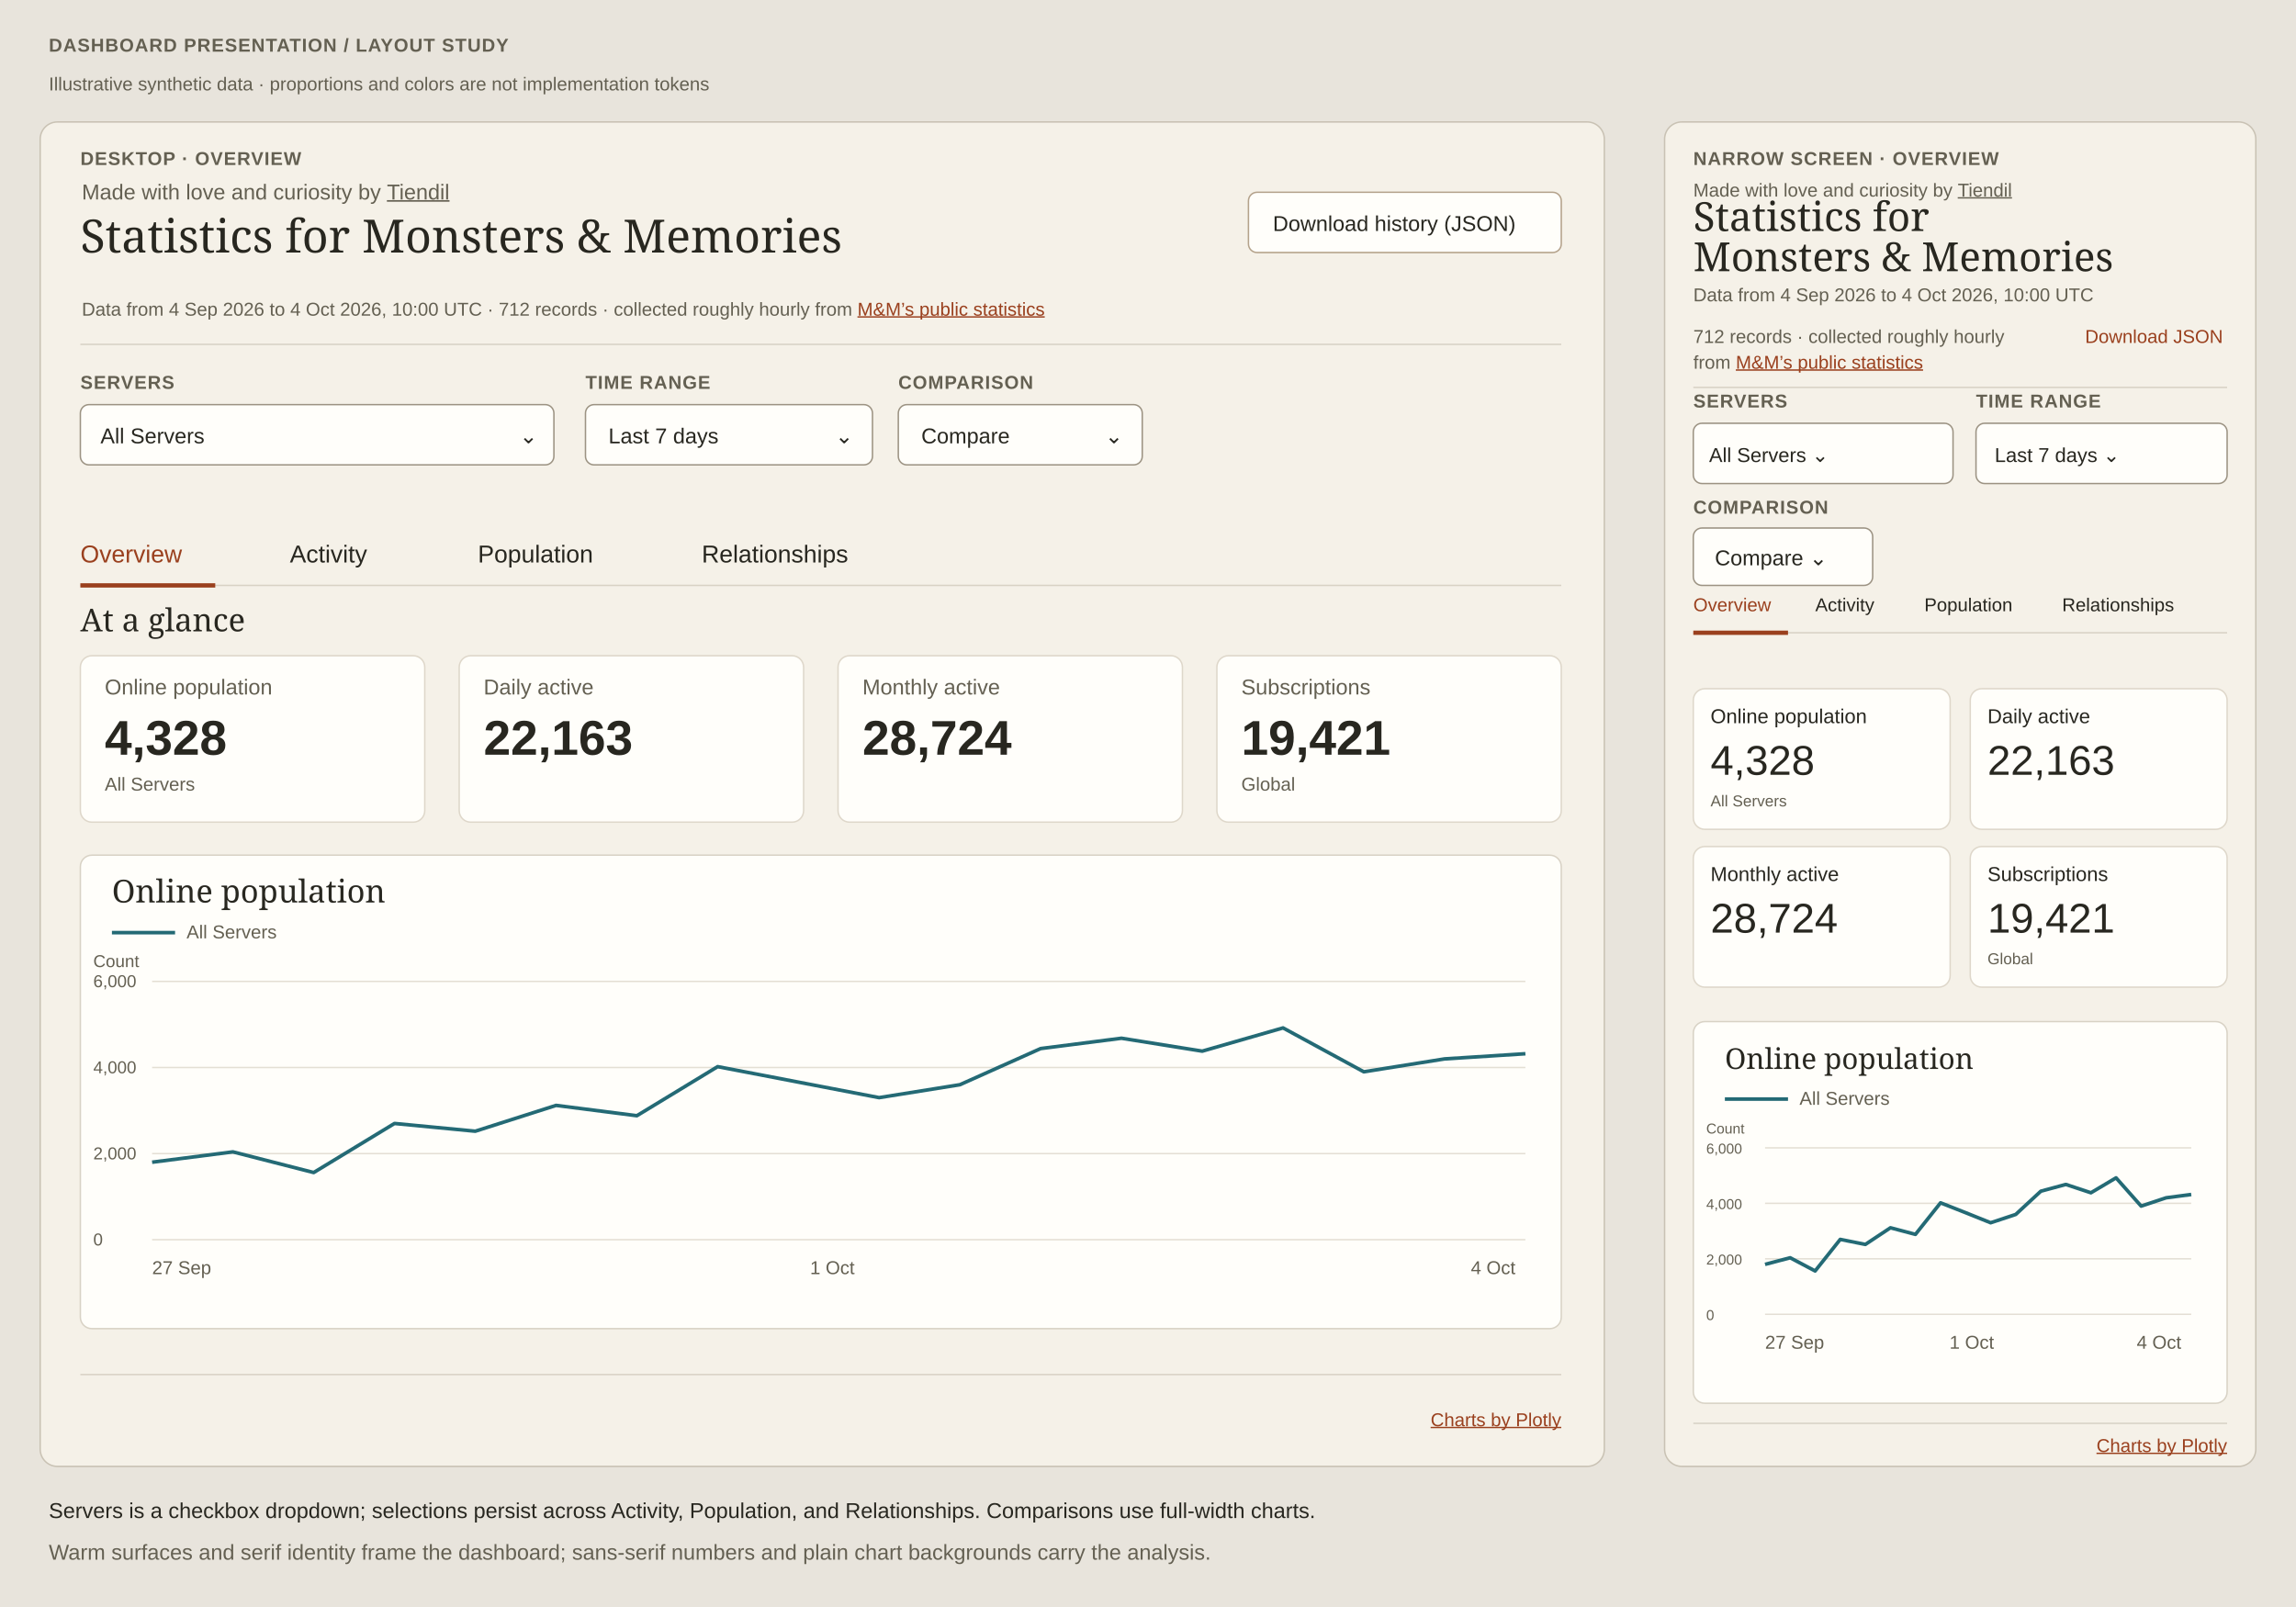
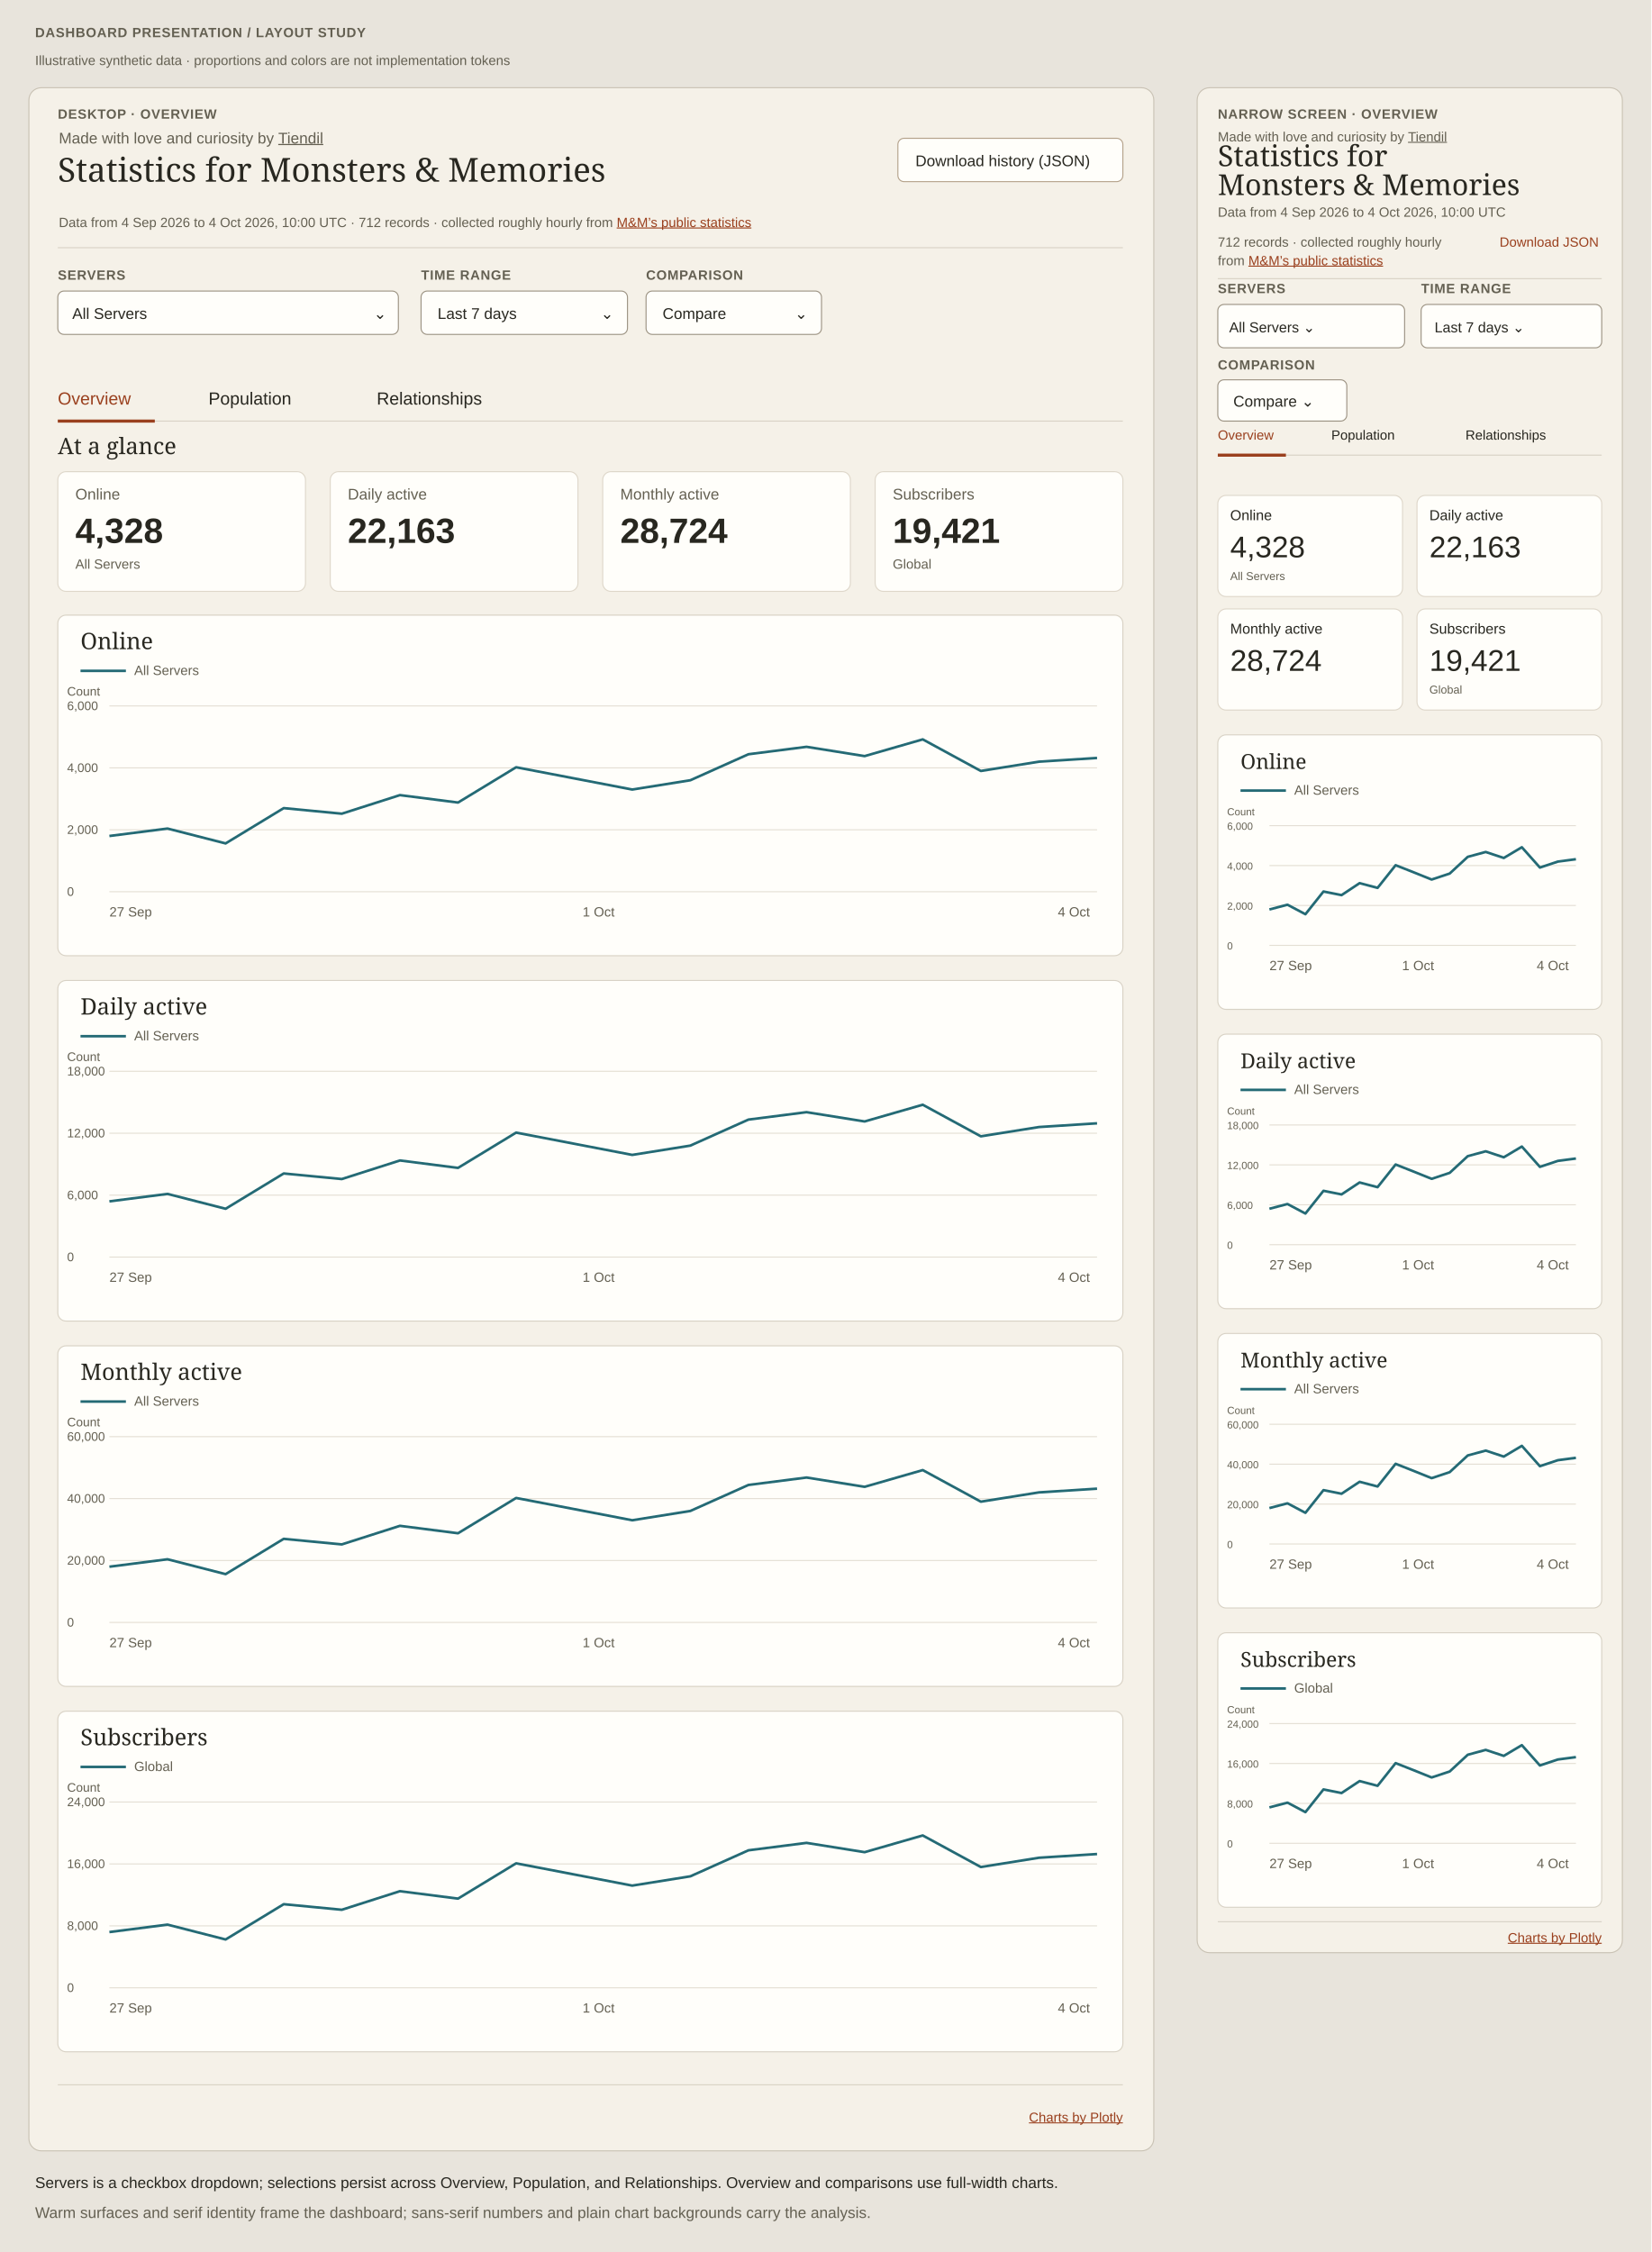
- <svg xmlns="http://www.w3.org/2000/svg" width="1600" height="1120" viewBox="0 0 1600 1120" role="img" aria-labelledby="title description">
+ <svg xmlns="http://www.w3.org/2000/svg" width="1600" height="2182" viewBox="0 0 1600 2182" role="img" aria-labelledby="title description">
  <style>
text { font-family: Arial, sans-serif; fill: #282720; }
.display { font-family: Georgia, serif; }
.muted { fill: #646052; }
.accent { fill: #9a401e; }
.label { font-size: 13px; font-weight: 600; letter-spacing: .6px; }
.small { font-size: 13px; }
.body { font-size: 15px; }
.value { font-size: 34px; font-weight: 600; font-variant-numeric: tabular-nums; }
.rule { stroke: #d8d2c5; stroke-width: 1; }
</style>
-   <rect x="0" y="0" width="1600" height="1120" rx="0" fill="#e8e4dc" />
+   <rect x="0" y="0" width="1600" height="2182" rx="0" fill="#e8e4dc" />
  <text x="34" y="36" class="label muted">DASHBOARD PRESENTATION / LAYOUT STUDY</text>
  <text x="34" y="63" class="small muted">Illustrative synthetic data · proportions and colors are not implementation tokens</text>
-   <rect x="28" y="85" width="1090" height="937" rx="12" fill="#f5f1e8" stroke="#c9c2b4" />
+   <rect x="28" y="85" width="1090" height="1999" rx="12" fill="#f5f1e8" stroke="#c9c2b4" />
  <text x="56" y="115" class="label muted">DESKTOP · OVERVIEW</text>
  <text x="57" y="139" class="body muted">Made with love and curiosity by <a href="https://tiendil.org" target="_blank" rel="noopener" text-decoration="underline">Tiendil</a>
  </text>
  <text x="56" y="176" class="display" font-size="32">Statistics for Monsters &amp; Memories</text>
  <rect x="870" y="134" width="218" height="42" rx="6" fill="#fffefa" stroke="#b4a28b" />
  <text x="887" y="161" class="body">Download history (JSON)</text>
  <text x="57" y="220" class="small muted">Data from 4 Sep 2026 to 4 Oct 2026, 10:00 UTC · 712 records · collected roughly hourly from <a href="https://account.monstersandmemories.com/metrics" target="_blank" rel="noopener" class="accent" text-decoration="underline">M&amp;M’s public statistics</a>
  </text>
  <line x1="56" y1="240" x2="1088" y2="240" stroke="#d8d2c5" stroke-width="1" />
  <text x="56" y="271" class="label muted">SERVERS</text>
  <text x="408" y="271" class="label muted">TIME RANGE</text>
  <text x="626" y="271" class="label muted">COMPARISON</text>
  <rect x="56" y="282" width="330" height="42" rx="6" fill="#fffefa" stroke="#9c9383" />
  <text x="70" y="309" class="body">All Servers</text>
  <text x="362" y="309" class="body">⌄</text>
  <rect x="408" y="282" width="200" height="42" rx="6" fill="#fffefa" stroke="#9c9383" />
  <text x="424" y="309" class="body">Last 7 days</text>
  <text x="582" y="309" class="body">⌄</text>
  <rect x="626" y="282" width="170" height="42" rx="6" fill="#fffefa" stroke="#9c9383" />
  <text x="642" y="309" class="body">Compare</text>
  <text x="770" y="309" class="body">⌄</text>
  <text x="56" y="392" class="accent" font-size="17">Overview</text>
-   <text x="202" y="392" class="" font-size="17">Activity</text>
-   <text x="333" y="392" class="" font-size="17">Population</text>
-   <text x="489" y="392" class="" font-size="17">Relationships</text>
+   <text x="202" y="392" class="" font-size="17">Population</text>
+   <text x="365" y="392" class="" font-size="17">Relationships</text>
  <line x1="56" y1="408" x2="1088" y2="408" stroke="#d8d2c5" stroke-width="1" />
  <line x1="56" y1="408" x2="150" y2="408" stroke="#9a401e" stroke-width="3" />
  <text x="56" y="440" class="display" font-size="22">At a glance</text>
  <rect x="56" y="457" width="240" height="116" rx="8" fill="#fffefa" stroke="#ded7ca" />
-   <text x="73" y="484" class="body muted">Online population</text>
+   <text x="73" y="484" class="body muted">Online</text>
  <text x="73" y="526" class="value">4,328</text>
  <text x="73" y="551" class="small muted">All Servers</text>
  <rect x="320" y="457" width="240" height="116" rx="8" fill="#fffefa" stroke="#ded7ca" />
  <text x="337" y="484" class="body muted">Daily active</text>
  <text x="337" y="526" class="value">22,163</text>
  <rect x="584" y="457" width="240" height="116" rx="8" fill="#fffefa" stroke="#ded7ca" />
  <text x="601" y="484" class="body muted">Monthly active</text>
  <text x="601" y="526" class="value">28,724</text>
  <rect x="848" y="457" width="240" height="116" rx="8" fill="#fffefa" stroke="#ded7ca" />
-   <text x="865" y="484" class="body muted">Subscriptions</text>
+   <text x="865" y="484" class="body muted">Subscribers</text>
  <text x="865" y="526" class="value">19,421</text>
  <text x="865" y="551" class="small muted">Global</text>
  <rect x="56" y="596" width="1032" height="330" rx="8" fill="#fffefa" stroke="#d8d2c5" />
-   <text x="78" y="629" class="display" font-size="22">Online population</text>
+   <text x="78" y="629" class="display" font-size="22">Online</text>
  <line x1="78" y1="650" x2="122" y2="650" stroke="#246a75" stroke-width="2.5" />
  <text x="130" y="654" class="small muted">All Servers</text>
  <text x="65" y="674" class="muted" font-size="12">Count</text>
  <line x1="106" y1="684.0" x2="1063" y2="684.0" stroke="#e4dfd4" stroke-width="1" />
  <text x="65" y="688.0" class="muted" font-size="12">6,000</text>
  <line x1="106" y1="744.0" x2="1063" y2="744.0" stroke="#e4dfd4" stroke-width="1" />
  <text x="65" y="748.0" class="muted" font-size="12">4,000</text>
  <line x1="106" y1="804.0" x2="1063" y2="804.0" stroke="#e4dfd4" stroke-width="1" />
  <text x="65" y="808.0" class="muted" font-size="12">2,000</text>
  <line x1="106" y1="864.0" x2="1063" y2="864.0" stroke="#e4dfd4" stroke-width="1" />
  <text x="65" y="868.0" class="muted" font-size="12">0</text>
  <polyline points="106.0,810.0 162.3,802.8 218.6,817.2 274.9,783.0 331.2,788.4 387.5,770.4 443.8,777.6 500.1,743.4 556.4,754.2 612.6,765.0 668.9,756.0 725.2,730.8 781.5,723.6 837.8,732.6 894.1,716.4 950.4,747.0 1006.7,738.0 1063.0,734.4" fill="none" stroke="#246a75" stroke-width="2.5" stroke-linejoin="round" />
  <text x="106" y="888" class="small muted">27 Sep</text>
  <text x="564.5" y="888" class="small muted">1 Oct</text>
  <text x="1025" y="888" class="small muted">4 Oct</text>
-   <line x1="56" y1="958" x2="1088" y2="958" class="rule" />
-   <text x="1088" y="994" text-anchor="end" class="small accent">
+   <g transform="translate(0 354)">
+     <rect x="56" y="596" width="1032" height="330" rx="8" fill="#fffefa" stroke="#d8d2c5" />
+     <text x="78" y="629" class="display" font-size="22">Daily active</text>
+     <line x1="78" y1="650" x2="122" y2="650" stroke="#246a75" stroke-width="2.5" />
+     <text x="130" y="654" class="small muted">All Servers</text>
+     <text x="65" y="674" class="muted" font-size="12">Count</text>
+     <line x1="106" y1="684.0" x2="1063" y2="684.0" stroke="#e4dfd4" stroke-width="1" />
+     <text x="65" y="688.0" class="muted" font-size="12">18,000</text>
+     <line x1="106" y1="744.0" x2="1063" y2="744.0" stroke="#e4dfd4" stroke-width="1" />
+     <text x="65" y="748.0" class="muted" font-size="12">12,000</text>
+     <line x1="106" y1="804.0" x2="1063" y2="804.0" stroke="#e4dfd4" stroke-width="1" />
+     <text x="65" y="808.0" class="muted" font-size="12">6,000</text>
+     <line x1="106" y1="864.0" x2="1063" y2="864.0" stroke="#e4dfd4" stroke-width="1" />
+     <text x="65" y="868.0" class="muted" font-size="12">0</text>
+     <polyline points="106.0,810.0 162.3,802.8 218.6,817.2 274.9,783.0 331.2,788.4 387.5,770.4 443.8,777.6 500.1,743.4 556.4,754.2 612.6,765.0 668.9,756.0 725.2,730.8 781.5,723.6 837.8,732.6 894.1,716.4 950.4,747.0 1006.7,738.0 1063.0,734.4" fill="none" stroke="#246a75" stroke-width="2.5" stroke-linejoin="round" />
+     <text x="106" y="888" class="small muted">27 Sep</text>
+     <text x="564.5" y="888" class="small muted">1 Oct</text>
+     <text x="1025" y="888" class="small muted">4 Oct</text>
+   </g>
+   <g transform="translate(0 708)">
+     <rect x="56" y="596" width="1032" height="330" rx="8" fill="#fffefa" stroke="#d8d2c5" />
+     <text x="78" y="629" class="display" font-size="22">Monthly active</text>
+     <line x1="78" y1="650" x2="122" y2="650" stroke="#246a75" stroke-width="2.5" />
+     <text x="130" y="654" class="small muted">All Servers</text>
+     <text x="65" y="674" class="muted" font-size="12">Count</text>
+     <line x1="106" y1="684.0" x2="1063" y2="684.0" stroke="#e4dfd4" stroke-width="1" />
+     <text x="65" y="688.0" class="muted" font-size="12">60,000</text>
+     <line x1="106" y1="744.0" x2="1063" y2="744.0" stroke="#e4dfd4" stroke-width="1" />
+     <text x="65" y="748.0" class="muted" font-size="12">40,000</text>
+     <line x1="106" y1="804.0" x2="1063" y2="804.0" stroke="#e4dfd4" stroke-width="1" />
+     <text x="65" y="808.0" class="muted" font-size="12">20,000</text>
+     <line x1="106" y1="864.0" x2="1063" y2="864.0" stroke="#e4dfd4" stroke-width="1" />
+     <text x="65" y="868.0" class="muted" font-size="12">0</text>
+     <polyline points="106.0,810.0 162.3,802.8 218.6,817.2 274.9,783.0 331.2,788.4 387.5,770.4 443.8,777.6 500.1,743.4 556.4,754.2 612.6,765.0 668.9,756.0 725.2,730.8 781.5,723.6 837.8,732.6 894.1,716.4 950.4,747.0 1006.7,738.0 1063.0,734.4" fill="none" stroke="#246a75" stroke-width="2.5" stroke-linejoin="round" />
+     <text x="106" y="888" class="small muted">27 Sep</text>
+     <text x="564.5" y="888" class="small muted">1 Oct</text>
+     <text x="1025" y="888" class="small muted">4 Oct</text>
+   </g>
+   <g transform="translate(0 1062)">
+     <rect x="56" y="596" width="1032" height="330" rx="8" fill="#fffefa" stroke="#d8d2c5" />
+     <text x="78" y="629" class="display" font-size="22">Subscribers</text>
+     <line x1="78" y1="650" x2="122" y2="650" stroke="#246a75" stroke-width="2.5" />
+     <text x="130" y="654" class="small muted">Global</text>
+     <text x="65" y="674" class="muted" font-size="12">Count</text>
+     <line x1="106" y1="684.0" x2="1063" y2="684.0" stroke="#e4dfd4" stroke-width="1" />
+     <text x="65" y="688.0" class="muted" font-size="12">24,000</text>
+     <line x1="106" y1="744.0" x2="1063" y2="744.0" stroke="#e4dfd4" stroke-width="1" />
+     <text x="65" y="748.0" class="muted" font-size="12">16,000</text>
+     <line x1="106" y1="804.0" x2="1063" y2="804.0" stroke="#e4dfd4" stroke-width="1" />
+     <text x="65" y="808.0" class="muted" font-size="12">8,000</text>
+     <line x1="106" y1="864.0" x2="1063" y2="864.0" stroke="#e4dfd4" stroke-width="1" />
+     <text x="65" y="868.0" class="muted" font-size="12">0</text>
+     <polyline points="106.0,810.0 162.3,802.8 218.6,817.2 274.9,783.0 331.2,788.4 387.5,770.4 443.8,777.6 500.1,743.4 556.4,754.2 612.6,765.0 668.9,756.0 725.2,730.8 781.5,723.6 837.8,732.6 894.1,716.4 950.4,747.0 1006.7,738.0 1063.0,734.4" fill="none" stroke="#246a75" stroke-width="2.5" stroke-linejoin="round" />
+     <text x="106" y="888" class="small muted">27 Sep</text>
+     <text x="564.5" y="888" class="small muted">1 Oct</text>
+     <text x="1025" y="888" class="small muted">4 Oct</text>
+   </g>
+   <line x1="56" y1="2020" x2="1088" y2="2020" class="rule" />
+   <text x="1088" y="2056" text-anchor="end" class="small accent">
    <a href="https://plotly.com/javascript/" text-decoration="underline">Charts by Plotly</a>
  </text>
-   <rect x="1160" y="85" width="412" height="937" rx="12" fill="#f5f1e8" stroke="#c9c2b4" />
+   <rect x="1160" y="85" width="412" height="1807" rx="12" fill="#f5f1e8" stroke="#c9c2b4" />
  <text x="1180" y="115" class="label muted">NARROW SCREEN · OVERVIEW</text>
  <text x="1180" y="137" class="small muted">Made with love and curiosity by <a href="https://tiendil.org" target="_blank" rel="noopener" text-decoration="underline">Tiendil</a>
  </text>
  <text x="1180" y="161" class="display" font-size="28">Statistics for<tspan x="1180" dy="28">Monsters &amp; Memories</tspan>
  </text>
  <text x="1180" y="210" class="small muted">Data from 4 Sep 2026 to 4 Oct 2026, 10:00 UTC</text>
  <text x="1180" y="239" class="small muted">712 records · collected roughly hourly<tspan x="1180" dy="18">from <a href="https://account.monstersandmemories.com/metrics" target="_blank" rel="noopener" class="accent" text-decoration="underline">M&amp;M’s public statistics</a>
    </tspan>
  </text>
  <text x="1453" y="239" class="small accent">Download JSON</text>
  <line x1="1180" y1="270" x2="1552" y2="270" stroke="#d8d2c5" stroke-width="1" />
  <text x="1180" y="284" class="label muted">SERVERS</text>
  <text x="1377" y="284" class="label muted">TIME RANGE</text>
  <rect x="1180" y="295" width="181" height="42" rx="6" fill="#fffefa" stroke="#9c9383" />
  <rect x="1377" y="295" width="175" height="42" rx="6" fill="#fffefa" stroke="#9c9383" />
  <text x="1191" y="322" class="" font-size="14">All Servers  ⌄</text>
  <text x="1390" y="322" class="" font-size="14">Last 7 days  ⌄</text>
  <text x="1180" y="358" class="label muted">COMPARISON</text>
  <rect x="1180" y="368" width="125" height="40" rx="6" fill="#fffefa" stroke="#9c9383" />
  <text x="1195" y="394" class="body">Compare  ⌄</text>
  <text x="1180" y="426" class="accent" font-size="13">Overview</text>
-   <text x="1265" y="426" class="" font-size="13">Activity</text>
-   <text x="1341" y="426" class="" font-size="13">Population</text>
-   <text x="1437" y="426" class="" font-size="13">Relationships</text>
+   <text x="1290" y="426" class="" font-size="13">Population</text>
+   <text x="1420" y="426" class="" font-size="13">Relationships</text>
  <line x1="1180" y1="441" x2="1552" y2="441" stroke="#d8d2c5" stroke-width="1" />
  <line x1="1180" y1="441" x2="1246" y2="441" stroke="#9a401e" stroke-width="3" />
  <rect x="1180" y="480" width="179" height="98" rx="8" fill="#fffefa" stroke="#ded7ca" />
-   <text x="1192" y="504" class="" font-size="14">Online population</text>
+   <text x="1192" y="504" class="" font-size="14">Online</text>
  <text x="1192" y="540" class="" font-size="29">4,328</text>
  <text x="1192" y="562" class="muted" font-size="11">All Servers</text>
  <rect x="1373" y="480" width="179" height="98" rx="8" fill="#fffefa" stroke="#ded7ca" />
  <text x="1385" y="504" class="" font-size="14">Daily active</text>
  <text x="1385" y="540" class="" font-size="29">22,163</text>
  <rect x="1180" y="590" width="179" height="98" rx="8" fill="#fffefa" stroke="#ded7ca" />
  <text x="1192" y="614" class="" font-size="14">Monthly active</text>
  <text x="1192" y="650" class="" font-size="29">28,724</text>
  <rect x="1373" y="590" width="179" height="98" rx="8" fill="#fffefa" stroke="#ded7ca" />
-   <text x="1385" y="614" class="" font-size="14">Subscriptions</text>
+   <text x="1385" y="614" class="" font-size="14">Subscribers</text>
  <text x="1385" y="650" class="" font-size="29">19,421</text>
  <text x="1385" y="672" class="muted" font-size="11">Global</text>
  <rect x="1180" y="712" width="372" height="266" rx="8" fill="#fffefa" stroke="#d8d2c5" />
-   <text x="1202" y="745" class="display" font-size="20">Online population</text>
+   <text x="1202" y="745" class="display" font-size="20">Online</text>
  <line x1="1202" y1="766" x2="1246" y2="766" stroke="#246a75" stroke-width="2.5" />
  <text x="1254" y="770" class="small muted">All Servers</text>
  <text x="1189" y="790" class="muted" font-size="10">Count</text>
  <line x1="1230" y1="800.0" x2="1527" y2="800.0" stroke="#e4dfd4" stroke-width="1" />
  <text x="1189" y="804.0" class="muted" font-size="10">6,000</text>
  <line x1="1230" y1="838.667" x2="1527" y2="838.667" stroke="#e4dfd4" stroke-width="1" />
  <text x="1189" y="842.667" class="muted" font-size="10">4,000</text>
  <line x1="1230" y1="877.333" x2="1527" y2="877.333" stroke="#e4dfd4" stroke-width="1" />
  <text x="1189" y="881.333" class="muted" font-size="10">2,000</text>
  <line x1="1230" y1="916.0" x2="1527" y2="916.0" stroke="#e4dfd4" stroke-width="1" />
  <text x="1189" y="920.0" class="muted" font-size="10">0</text>
  <polyline points="1230.0,881.2 1247.5,876.6 1264.9,885.8 1282.4,863.8 1299.9,867.3 1317.4,855.7 1334.8,860.3 1352.3,838.3 1369.8,845.2 1387.2,852.2 1404.7,846.4 1422.2,830.2 1439.6,825.5 1457.1,831.3 1474.6,820.9 1492.1,840.6 1509.5,834.8 1527.0,832.5" fill="none" stroke="#246a75" stroke-width="2.5" stroke-linejoin="round" />
  <text x="1230" y="940" class="small muted">27 Sep</text>
  <text x="1358.5" y="940" class="small muted">1 Oct</text>
  <text x="1489" y="940" class="small muted">4 Oct</text>
-   <line x1="1180" y1="992" x2="1552" y2="992" class="rule" />
-   <text x="1552" y="1012" text-anchor="end" class="small accent">
+   <g transform="translate(0 290)">
+     <rect x="1180" y="712" width="372" height="266" rx="8" fill="#fffefa" stroke="#d8d2c5" />
+     <text x="1202" y="745" class="display" font-size="20">Daily active</text>
+     <line x1="1202" y1="766" x2="1246" y2="766" stroke="#246a75" stroke-width="2.5" />
+     <text x="1254" y="770" class="small muted">All Servers</text>
+     <text x="1189" y="790" class="muted" font-size="10">Count</text>
+     <line x1="1230" y1="800.0" x2="1527" y2="800.0" stroke="#e4dfd4" stroke-width="1" />
+     <text x="1189" y="804.0" class="muted" font-size="10">18,000</text>
+     <line x1="1230" y1="838.667" x2="1527" y2="838.667" stroke="#e4dfd4" stroke-width="1" />
+     <text x="1189" y="842.667" class="muted" font-size="10">12,000</text>
+     <line x1="1230" y1="877.333" x2="1527" y2="877.333" stroke="#e4dfd4" stroke-width="1" />
+     <text x="1189" y="881.333" class="muted" font-size="10">6,000</text>
+     <line x1="1230" y1="916.0" x2="1527" y2="916.0" stroke="#e4dfd4" stroke-width="1" />
+     <text x="1189" y="920.0" class="muted" font-size="10">0</text>
+     <polyline points="1230.0,881.2 1247.5,876.6 1264.9,885.8 1282.4,863.8 1299.9,867.3 1317.4,855.7 1334.8,860.3 1352.3,838.3 1369.8,845.2 1387.2,852.2 1404.7,846.4 1422.2,830.2 1439.6,825.5 1457.1,831.3 1474.6,820.9 1492.1,840.6 1509.5,834.8 1527.0,832.5" fill="none" stroke="#246a75" stroke-width="2.5" stroke-linejoin="round" />
+     <text x="1230" y="940" class="small muted">27 Sep</text>
+     <text x="1358.5" y="940" class="small muted">1 Oct</text>
+     <text x="1489" y="940" class="small muted">4 Oct</text>
+   </g>
+   <g transform="translate(0 580)">
+     <rect x="1180" y="712" width="372" height="266" rx="8" fill="#fffefa" stroke="#d8d2c5" />
+     <text x="1202" y="745" class="display" font-size="20">Monthly active</text>
+     <line x1="1202" y1="766" x2="1246" y2="766" stroke="#246a75" stroke-width="2.5" />
+     <text x="1254" y="770" class="small muted">All Servers</text>
+     <text x="1189" y="790" class="muted" font-size="10">Count</text>
+     <line x1="1230" y1="800.0" x2="1527" y2="800.0" stroke="#e4dfd4" stroke-width="1" />
+     <text x="1189" y="804.0" class="muted" font-size="10">60,000</text>
+     <line x1="1230" y1="838.667" x2="1527" y2="838.667" stroke="#e4dfd4" stroke-width="1" />
+     <text x="1189" y="842.667" class="muted" font-size="10">40,000</text>
+     <line x1="1230" y1="877.333" x2="1527" y2="877.333" stroke="#e4dfd4" stroke-width="1" />
+     <text x="1189" y="881.333" class="muted" font-size="10">20,000</text>
+     <line x1="1230" y1="916.0" x2="1527" y2="916.0" stroke="#e4dfd4" stroke-width="1" />
+     <text x="1189" y="920.0" class="muted" font-size="10">0</text>
+     <polyline points="1230.0,881.2 1247.5,876.6 1264.9,885.8 1282.4,863.8 1299.9,867.3 1317.4,855.7 1334.8,860.3 1352.3,838.3 1369.8,845.2 1387.2,852.2 1404.7,846.4 1422.2,830.2 1439.6,825.5 1457.1,831.3 1474.6,820.9 1492.1,840.6 1509.5,834.8 1527.0,832.5" fill="none" stroke="#246a75" stroke-width="2.5" stroke-linejoin="round" />
+     <text x="1230" y="940" class="small muted">27 Sep</text>
+     <text x="1358.5" y="940" class="small muted">1 Oct</text>
+     <text x="1489" y="940" class="small muted">4 Oct</text>
+   </g>
+   <g transform="translate(0 870)">
+     <rect x="1180" y="712" width="372" height="266" rx="8" fill="#fffefa" stroke="#d8d2c5" />
+     <text x="1202" y="745" class="display" font-size="20">Subscribers</text>
+     <line x1="1202" y1="766" x2="1246" y2="766" stroke="#246a75" stroke-width="2.5" />
+     <text x="1254" y="770" class="small muted">Global</text>
+     <text x="1189" y="790" class="muted" font-size="10">Count</text>
+     <line x1="1230" y1="800.0" x2="1527" y2="800.0" stroke="#e4dfd4" stroke-width="1" />
+     <text x="1189" y="804.0" class="muted" font-size="10">24,000</text>
+     <line x1="1230" y1="838.667" x2="1527" y2="838.667" stroke="#e4dfd4" stroke-width="1" />
+     <text x="1189" y="842.667" class="muted" font-size="10">16,000</text>
+     <line x1="1230" y1="877.333" x2="1527" y2="877.333" stroke="#e4dfd4" stroke-width="1" />
+     <text x="1189" y="881.333" class="muted" font-size="10">8,000</text>
+     <line x1="1230" y1="916.0" x2="1527" y2="916.0" stroke="#e4dfd4" stroke-width="1" />
+     <text x="1189" y="920.0" class="muted" font-size="10">0</text>
+     <polyline points="1230.0,881.2 1247.5,876.6 1264.9,885.8 1282.4,863.8 1299.9,867.3 1317.4,855.7 1334.8,860.3 1352.3,838.3 1369.8,845.2 1387.2,852.2 1404.7,846.4 1422.2,830.2 1439.6,825.5 1457.1,831.3 1474.6,820.9 1492.1,840.6 1509.5,834.8 1527.0,832.5" fill="none" stroke="#246a75" stroke-width="2.5" stroke-linejoin="round" />
+     <text x="1230" y="940" class="small muted">27 Sep</text>
+     <text x="1358.5" y="940" class="small muted">1 Oct</text>
+     <text x="1489" y="940" class="small muted">4 Oct</text>
+   </g>
+   <line x1="1180" y1="1862" x2="1552" y2="1862" class="rule" />
+   <text x="1552" y="1882" text-anchor="end" class="small accent">
    <a href="https://plotly.com/javascript/" text-decoration="underline">Charts by Plotly</a>
  </text>
-   <text x="34" y="1058" class="body">Servers is a checkbox dropdown; selections persist across Activity, Population, and Relationships. Comparisons use full-width charts.</text>
-   <text x="34" y="1087" class="body muted">Warm surfaces and serif identity frame the dashboard; sans-serif numbers and plain chart backgrounds carry the analysis.</text>
+   <text x="34" y="2120" class="body">Servers is a checkbox dropdown; selections persist across Overview, Population, and Relationships. Overview and comparisons use full-width charts.</text>
+   <text x="34" y="2149" class="body muted">Warm surfaces and serif identity frame the dashboard; sans-serif numbers and plain chart backgrounds carry the analysis.</text>
</svg>
